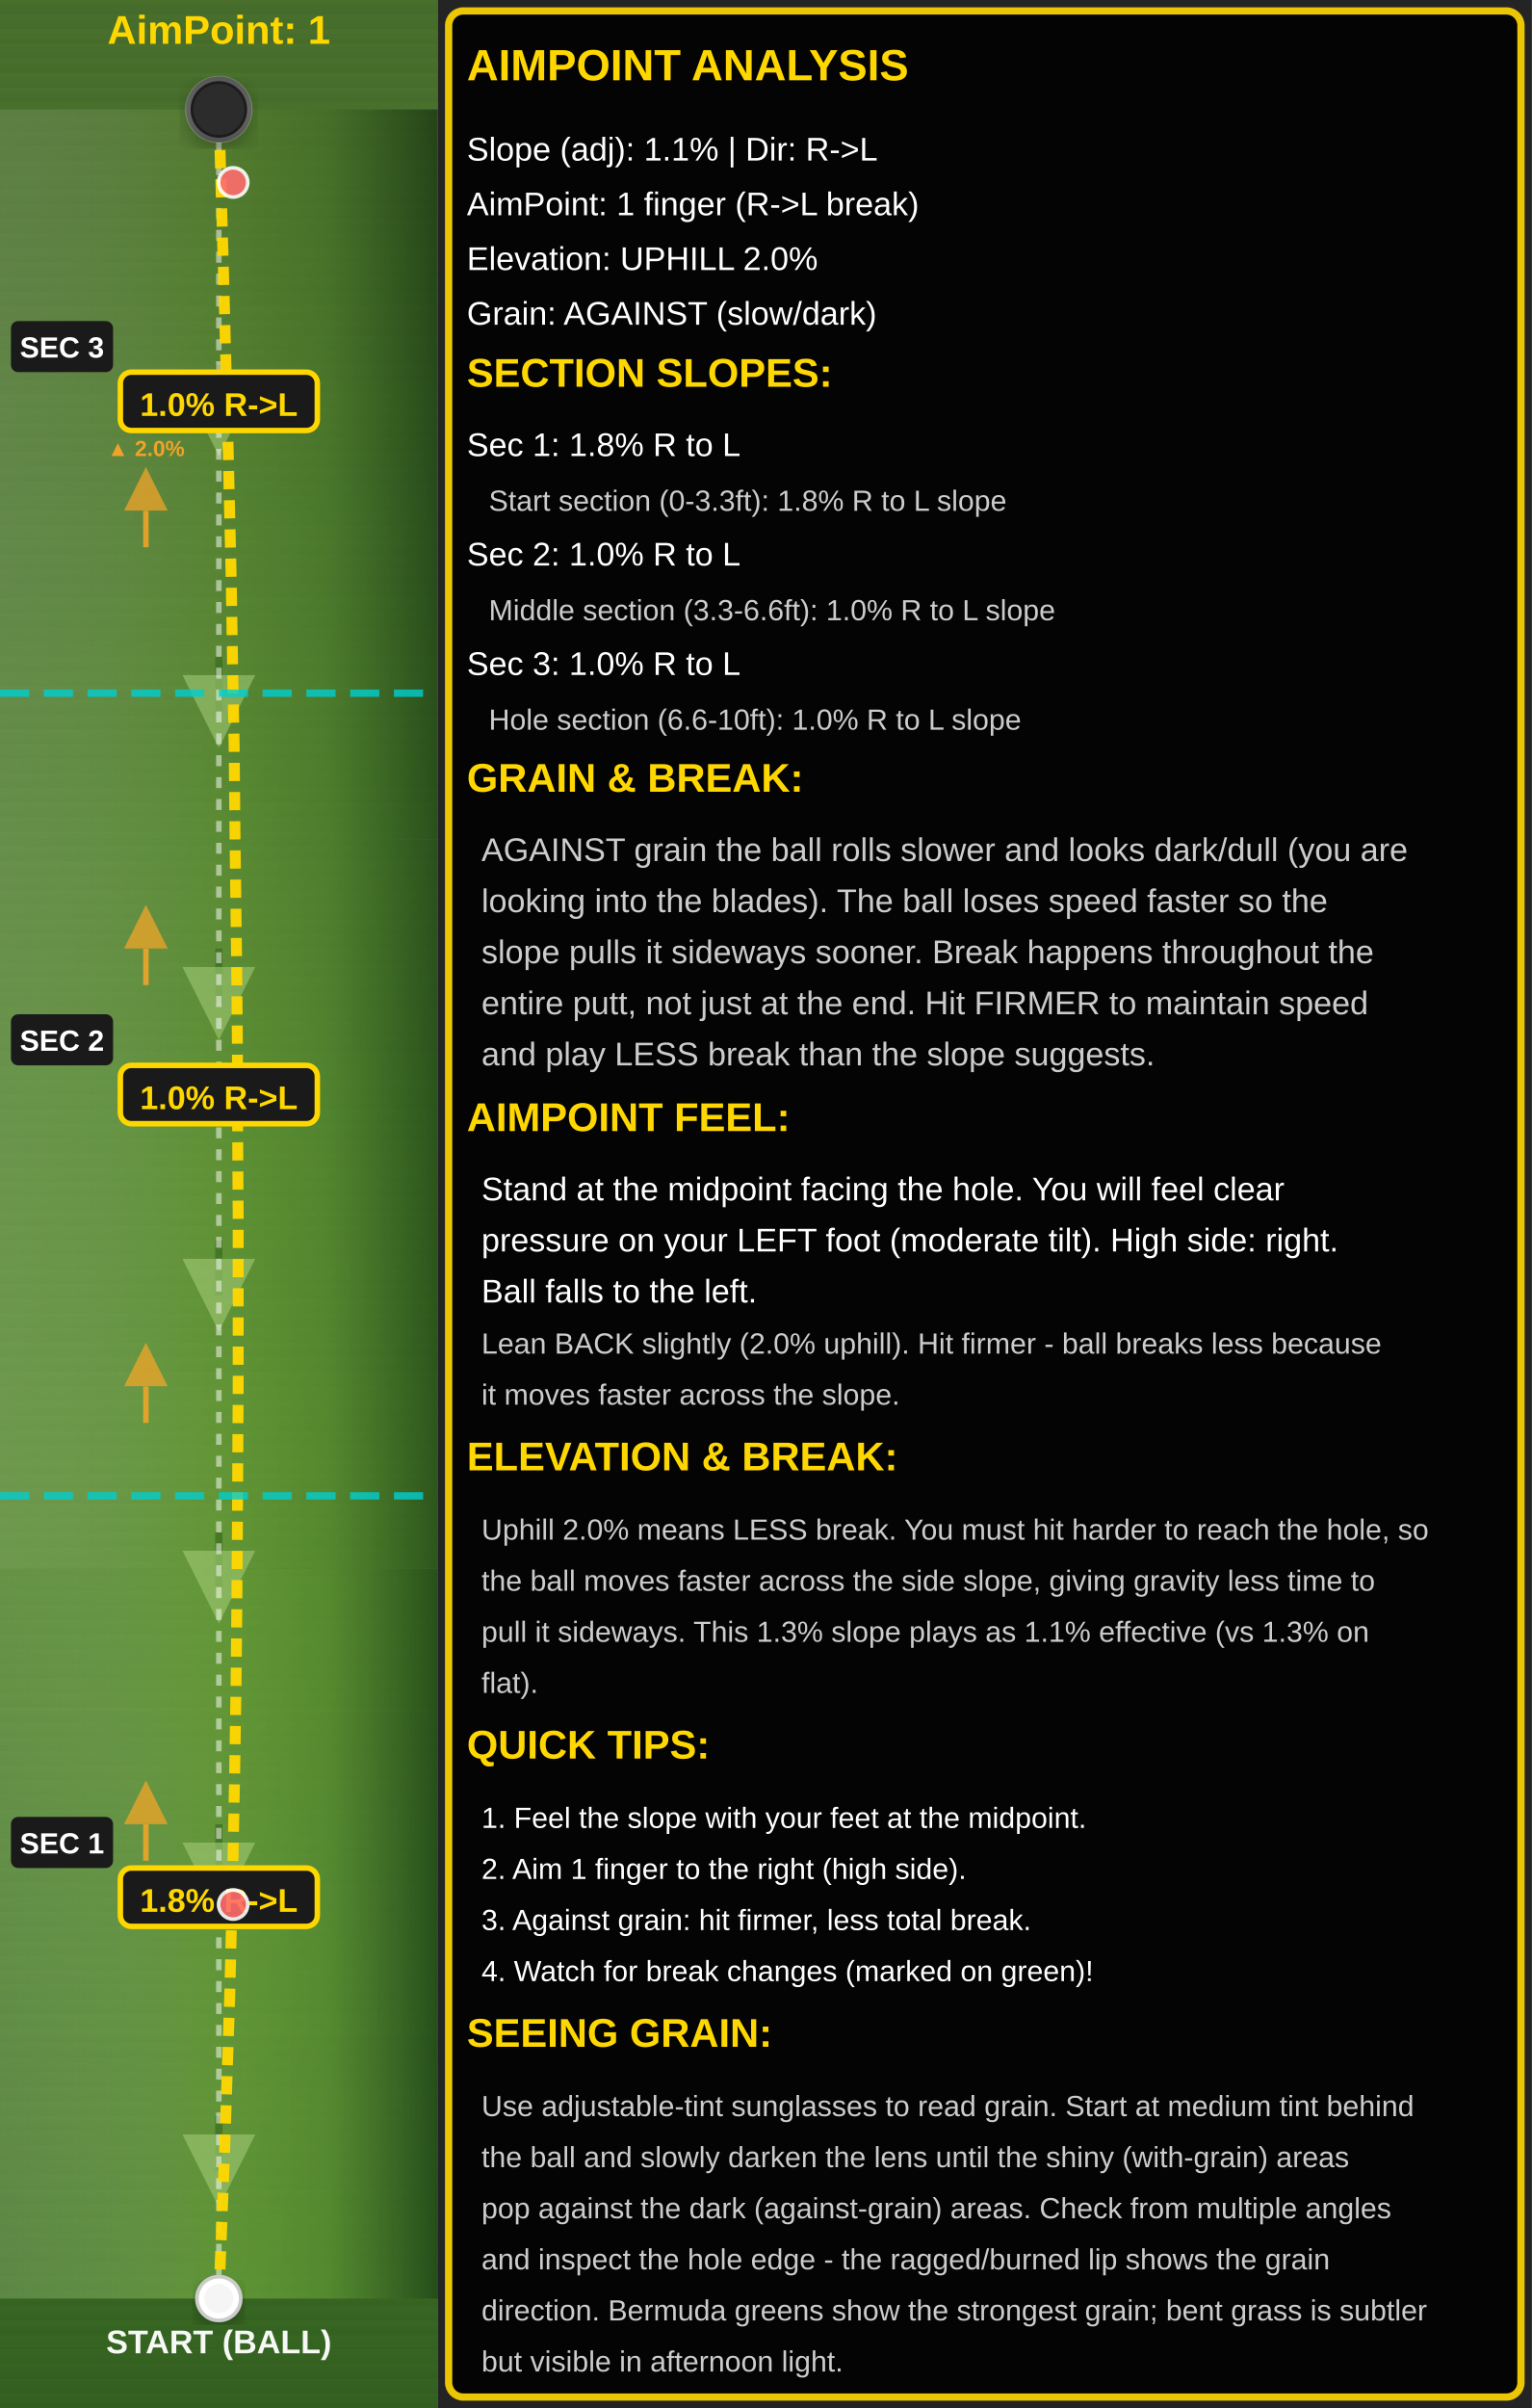
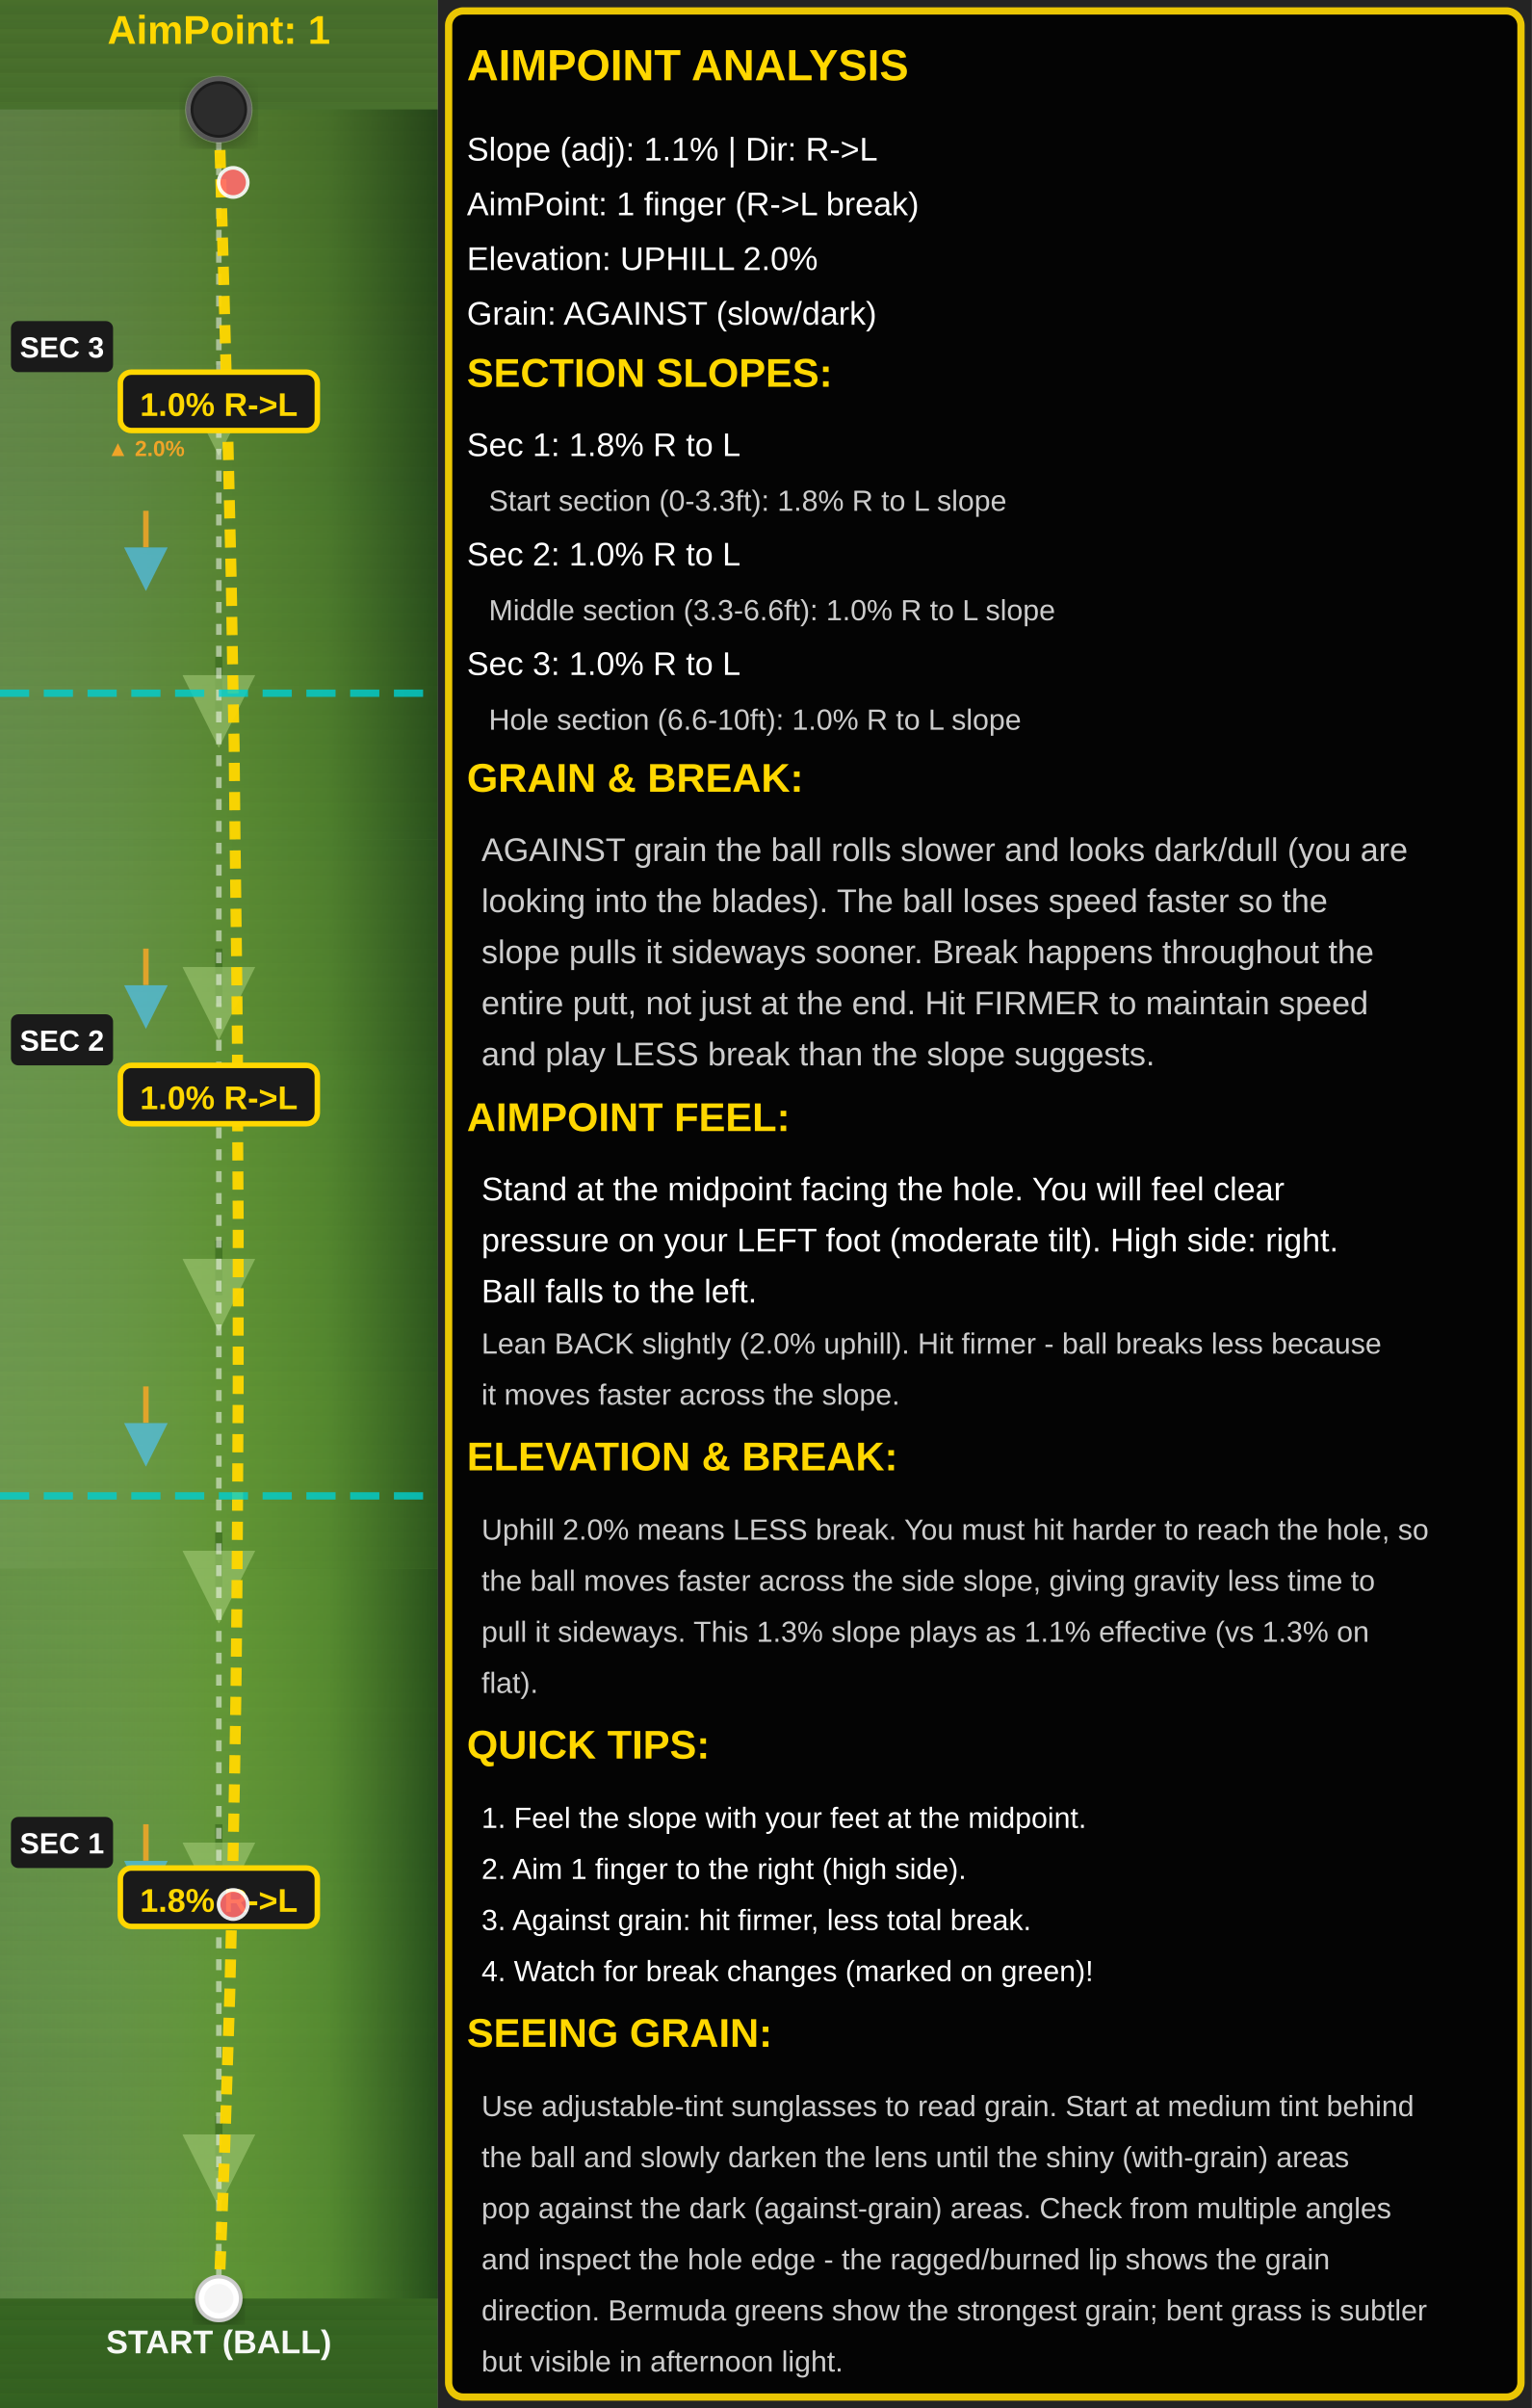
<svg xmlns="http://www.w3.org/2000/svg" width="420" height="660">
  <defs>
    <linearGradient id="baseGreen" x1="0%" y1="0%" x2="0%" y2="100%">
      <stop offset="0%" style="stop-color:#689F38;stop-opacity:1" />
      <stop offset="50%" style="stop-color:#558B2F;stop-opacity:1" />
      <stop offset="100%" style="stop-color:#4A7C27;stop-opacity:1" />
    </linearGradient>
    <linearGradient id="grainGradient" x1="0%" y1="0%" x2="0%" y2="100%">
      <stop offset="0%" style="stop-color:#0D1F0A;stop-opacity:0.7" />
      <stop offset="30%" style="stop-color:#1B3D14;stop-opacity:0.6" />
      <stop offset="60%" style="stop-color:#2E5A1F;stop-opacity:0.45" />
      <stop offset="100%" style="stop-color:#3E7B2F;stop-opacity:0.3" />
    </linearGradient>
    <linearGradient id="elevationGradient" x1="0%" y1="0%" x2="0%" y2="100%">
      <stop offset="0%" style="stop-color:#AED581;stop-opacity:0.25" />
      <stop offset="50%" style="stop-color:#689F38;stop-opacity:0.54" />
      <stop offset="100%" style="stop-color:#1B3D14;stop-opacity:0.83" />
    </linearGradient>
    <linearGradient id="breakGradientSec1" x1="0%" y1="0%" x2="100%" y2="0%">
      <stop offset="0%" style="stop-color:#C5E1A5;stop-opacity:0.326" />
      <stop offset="25%" style="stop-color:#AED581;stop-opacity:0.427" />
      <stop offset="50%" style="stop-color:#8BC34A;stop-opacity:0.579" />
      <stop offset="75%" style="stop-color:#689F38;stop-opacity:0.706" />
      <stop offset="100%" style="stop-color:#1B3D14;stop-opacity:0.832" />
    </linearGradient>
    <linearGradient id="breakGradientSec2" x1="0%" y1="0%" x2="100%" y2="0%">
      <stop offset="0%" style="stop-color:#C5E1A5;stop-opacity:0.41" />
      <stop offset="25%" style="stop-color:#AED581;stop-opacity:0.472" />
      <stop offset="50%" style="stop-color:#8BC34A;stop-opacity:0.565" />
      <stop offset="75%" style="stop-color:#689F38;stop-opacity:0.642" />
      <stop offset="100%" style="stop-color:#1B3D14;stop-opacity:0.72" />
    </linearGradient>
    <linearGradient id="breakGradientSec3" x1="0%" y1="0%" x2="100%" y2="0%">
      <stop offset="0%" style="stop-color:#C5E1A5;stop-opacity:0.41" />
      <stop offset="25%" style="stop-color:#AED581;stop-opacity:0.472" />
      <stop offset="50%" style="stop-color:#8BC34A;stop-opacity:0.565" />
      <stop offset="75%" style="stop-color:#689F38;stop-opacity:0.642" />
      <stop offset="100%" style="stop-color:#1B3D14;stop-opacity:0.72" />
    </linearGradient>
    <linearGradient id="holeGrainGradient" x1="50%" y1="0%" x2="50%" y2="100%">
      <stop offset="0%" style="stop-color:#999999;stop-opacity:0.6" />
      <stop offset="50%" style="stop-color:#CCCCCC;stop-opacity:0.5" />
      <stop offset="100%" style="stop-color:#FFFFFF;stop-opacity:0.3" />
    </linearGradient>
    <filter id="shadow">
      <feDropShadow dx="0" dy="2" stdDeviation="3" flood-opacity="0.3" />
    </filter>
    <marker id="arrowhead-grain" markerWidth="10" markerHeight="10" refX="5" refY="5" orient="auto">
      <polygon points="0,0 10,5 0,10" fill="#AED581" opacity="0.7" />
    </marker>
    <marker id="arrowhead-elev-up" markerWidth="8" markerHeight="8" refX="4" refY="8" orient="0">
      <polygon points="4,0 8,8 0,8" fill="#FFA726" opacity="0.85" />
    </marker>
    <marker id="arrowhead-elev-down" markerWidth="8" markerHeight="8" refX="4" refY="0" orient="0">
      <polygon points="0,0 8,0 4,8" fill="#4FC3F7" opacity="0.85" />
    </marker>
    <pattern id="grassTexture" x="0" y="0" width="4" height="4" patternUnits="userSpaceOnUse">
      <rect width="4" height="4" fill="url(#baseGreen)" opacity="0.95" />
      <line x1="0" y1="2" x2="4" y2="2" stroke="#5A9B3F" stroke-width="0.5" opacity="0.3" />
    </pattern>
  </defs>
  <rect width="120" height="660" fill="url(#baseGreen)" />
  <rect width="120" height="660" fill="url(#grassTexture)" opacity="0.3" />
  <rect width="120" height="660" fill="url(#elevationGradient)" opacity="0.7" />
  <rect x="0" y="430.0" width="120" height="200.0" fill="url(#breakGradientSec1)" opacity="1.0" />
  <rect x="0" y="230.0" width="120" height="200.0" fill="url(#breakGradientSec2)" opacity="1.0" />
  <rect x="0" y="30" width="120" height="200.0" fill="url(#breakGradientSec3)" opacity="1.0" />
  <rect width="120" height="660" fill="url(#grainGradient)" opacity="0.6" />
  <line x1="60.0" y1="100" x2="60.0" y2="115" stroke="#3A6B1F" stroke-width="2" opacity="0.7" marker-end="url(#arrowhead-grain)" />
  <line x1="60.0" y1="180" x2="60.0" y2="195" stroke="#3A6B1F" stroke-width="2" opacity="0.7" marker-end="url(#arrowhead-grain)" />
  <line x1="60.0" y1="260" x2="60.0" y2="275" stroke="#3A6B1F" stroke-width="2" opacity="0.7" marker-end="url(#arrowhead-grain)" />
  <line x1="60.0" y1="340" x2="60.0" y2="355" stroke="#3A6B1F" stroke-width="2" opacity="0.7" marker-end="url(#arrowhead-grain)" />
  <line x1="60.0" y1="420" x2="60.0" y2="435" stroke="#3A6B1F" stroke-width="2" opacity="0.7" marker-end="url(#arrowhead-grain)" />
  <line x1="60.0" y1="500" x2="60.0" y2="515" stroke="#3A6B1F" stroke-width="2" opacity="0.7" marker-end="url(#arrowhead-grain)" />
  <line x1="60.0" y1="580" x2="60.0" y2="595" stroke="#3A6B1F" stroke-width="2" opacity="0.7" marker-end="url(#arrowhead-grain)" />
-   <line x1="40.0" y1="150" x2="40.0" y2="140" stroke="#FFA726" stroke-width="1.5" opacity="0.80" marker-end="url(#arrowhead-elev-up)" />
-   <line x1="40.0" y1="270" x2="40.0" y2="260" stroke="#FFA726" stroke-width="1.5" opacity="0.80" marker-end="url(#arrowhead-elev-up)" />
-   <line x1="40.0" y1="390" x2="40.0" y2="380" stroke="#FFA726" stroke-width="1.5" opacity="0.80" marker-end="url(#arrowhead-elev-up)" />
-   <line x1="40.0" y1="510" x2="40.0" y2="500" stroke="#FFA726" stroke-width="1.5" opacity="0.80" marker-end="url(#arrowhead-elev-up)" />
+   <line x1="40.0" y1="140" x2="40.0" y2="150" stroke="#FFA726" stroke-width="1.5" opacity="0.80" marker-end="url(#arrowhead-elev-down)" />
+   <line x1="40.0" y1="260" x2="40.0" y2="270" stroke="#FFA726" stroke-width="1.5" opacity="0.80" marker-end="url(#arrowhead-elev-down)" />
+   <line x1="40.0" y1="380" x2="40.0" y2="390" stroke="#FFA726" stroke-width="1.5" opacity="0.80" marker-end="url(#arrowhead-elev-down)" />
+   <line x1="40.0" y1="500" x2="40.0" y2="510" stroke="#FFA726" stroke-width="1.5" opacity="0.80" marker-end="url(#arrowhead-elev-down)" />
  <text x="40.0" y="125" font-family="Arial, sans-serif" font-size="6" fill="#FFA726" text-anchor="middle" font-weight="bold" opacity="0.9">▲ 2.0%</text>
  <line x1="60.0" y1="630" x2="60.0" y2="30.0" stroke="#FFFFFF" stroke-width="1.5" stroke-dasharray="3,3" opacity="0.5" />
  <path d="M 60.0 630.0 C 60.5 617.5, 61.0 604.6, 61.5 592.0 C 62.0 577.0, 62.5 561.5, 63.0 546.5 C 63.3 533.9, 63.6 521.0, 63.9 508.5 C 64.2 493.4, 64.5 477.9, 64.7 462.9 C 64.9 447.9, 65.0 432.4, 65.1 417.3 C 65.2 404.8, 65.2 391.9, 65.3 379.4 C 65.3 364.3, 65.3 348.8, 65.3 333.8 C 65.2 318.8, 65.1 303.3, 65.1 288.2 C 65.0 275.7, 64.9 262.8, 64.7 250.3 C 64.5 235.2, 64.3 219.7, 64.2 204.7 C 63.9 189.6, 63.6 174.2, 63.4 159.1 C 63.1 146.6, 62.8 133.7, 62.5 121.1 C 62.1 106.1, 61.7 90.6, 61.3 75.6 C 60.9 60.5, 60.4 45.0, 60.0 30.0" stroke="#FFD700" stroke-width="3" fill="none" stroke-dasharray="5,3" opacity="0.95" />
  <line x1="0" y1="410.0" x2="120" y2="410.0" stroke="#00CED1" stroke-width="2" opacity="0.8" stroke-dasharray="8,4" />
  <line x1="0" y1="190.0" x2="120" y2="190.0" stroke="#00CED1" stroke-width="2" opacity="0.8" stroke-dasharray="8,4" />
  <rect x="3" y="498.0" width="28" height="14" fill="#1A1A1A" rx="2" />
  <text x="17" y="508.0" font-family="Arial, sans-serif" font-size="8" fill="#FFFFFF" text-anchor="middle" font-weight="bold">SEC 1</text>
  <rect x="33.0" y="512.0" width="54" height="16" fill="#1A1A1A" rx="3" stroke="#FFD700" stroke-width="1.5" />
  <text x="60.0" y="524.0" font-family="Arial, sans-serif" font-size="9" fill="#FFD700" text-anchor="middle" font-weight="bold">1.8% R-&gt;L</text>
  <rect x="3" y="278.0" width="28" height="14" fill="#1A1A1A" rx="2" />
  <text x="17" y="288.0" font-family="Arial, sans-serif" font-size="8" fill="#FFFFFF" text-anchor="middle" font-weight="bold">SEC 2</text>
  <rect x="33.0" y="292.0" width="54" height="16" fill="#1A1A1A" rx="3" stroke="#FFD700" stroke-width="1.5" />
  <text x="60.0" y="304.0" font-family="Arial, sans-serif" font-size="9" fill="#FFD700" text-anchor="middle" font-weight="bold">1.0% R-&gt;L</text>
  <rect x="3" y="88.0" width="28" height="14" fill="#1A1A1A" rx="2" />
  <text x="17" y="98.0" font-family="Arial, sans-serif" font-size="8" fill="#FFFFFF" text-anchor="middle" font-weight="bold">SEC 3</text>
  <rect x="33.0" y="102.0" width="54" height="16" fill="#1A1A1A" rx="3" stroke="#FFD700" stroke-width="1.5" />
  <text x="60.0" y="114.0" font-family="Arial, sans-serif" font-size="9" fill="#FFD700" text-anchor="middle" font-weight="bold">1.0% R-&gt;L</text>
  <circle cx="63.927" cy="522" r="4" fill="#FF6B6B" opacity="0.9" stroke="#FFFFFF" stroke-width="1" />
  <circle cx="63.927" cy="50" r="4" fill="#FF6B6B" opacity="0.9" stroke="#FFFFFF" stroke-width="1" />
  <text x="60.0" y="12" font-family="Arial, sans-serif" font-size="11" fill="#FFD700" text-anchor="middle" font-weight="bold">AimPoint: 1</text>
  <circle cx="60.0" cy="30.0" r="9" fill="#1A1A1A" filter="url(#shadow)" />
  <circle cx="60.0" cy="30.0" r="7" fill="#2C2C2C" />
  <circle cx="60.0" cy="30.0" r="8.5" fill="none" stroke="url(#holeGrainGradient)" stroke-width="1.5" opacity="0.8" />
  <circle cx="60.0" cy="630" r="6" fill="#FFFFFF" stroke="#CCCCCC" stroke-width="1" filter="url(#shadow)" />
  <circle cx="60.0" cy="630" r="4" fill="#F5F5F5" />
  <text x="60.0" y="645" font-family="Arial, sans-serif" font-size="9" fill="#FFFFFF" text-anchor="middle" font-weight="bold" opacity="0.95">START (BALL)</text>
  <rect x="120" y="0" width="300" height="660" fill="#1A1A1A" opacity="0.95" />
  <rect x="123" y="3" width="294" height="654" fill="#000000" opacity="0.9" rx="4" stroke="#FFD700" stroke-width="2" />
  <text x="128" y="22" font-family="Arial, sans-serif" font-size="12" fill="#FFD700" font-weight="bold">AIMPOINT ANALYSIS</text>
  <text x="128" y="44" font-family="Arial, sans-serif" font-size="9" fill="#FFFFFF">Slope (adj): 1.1%  |  Dir: R-&gt;L</text>
  <text x="128" y="59" font-family="Arial, sans-serif" font-size="9" fill="#FFFFFF">AimPoint: 1 finger (R-&gt;L break)</text>
  <text x="128" y="74" font-family="Arial, sans-serif" font-size="9" fill="#FFFFFF">Elevation: UPHILL 2.0%</text>
  <text x="128" y="89" font-family="Arial, sans-serif" font-size="9" fill="#FFFFFF">Grain: AGAINST (slow/dark)</text>
  <text x="128" y="106" font-family="Arial, sans-serif" font-size="11" fill="#FFD700" font-weight="bold">SECTION SLOPES:</text>
  <text x="128" y="125" font-family="Arial, sans-serif" font-size="9" fill="#FFFFFF">Sec 1: 1.8% R to L</text>
  <text x="134" y="140" font-family="Arial, sans-serif" font-size="8" fill="#CCCCCC">Start section (0-3.3ft): 1.8% R to L slope</text>
  <text x="128" y="155" font-family="Arial, sans-serif" font-size="9" fill="#FFFFFF">Sec 2: 1.0% R to L</text>
  <text x="134" y="170" font-family="Arial, sans-serif" font-size="8" fill="#CCCCCC">Middle section (3.3-6.6ft): 1.0% R to L slope</text>
  <text x="128" y="185" font-family="Arial, sans-serif" font-size="9" fill="#FFFFFF">Sec 3: 1.0% R to L</text>
  <text x="134" y="200" font-family="Arial, sans-serif" font-size="8" fill="#CCCCCC">Hole section (6.6-10ft): 1.0% R to L slope</text>
  <text x="128" y="217" font-family="Arial, sans-serif" font-size="11" fill="#FFD700" font-weight="bold">GRAIN &amp; BREAK:</text>
  <text x="132" y="236" font-family="Arial, sans-serif" font-size="9" fill="#CCCCCC">AGAINST grain the ball rolls slower and looks dark/dull (you are</text>
  <text x="132" y="250" font-family="Arial, sans-serif" font-size="9" fill="#CCCCCC">looking into the blades). The ball loses speed faster so the</text>
  <text x="132" y="264" font-family="Arial, sans-serif" font-size="9" fill="#CCCCCC">slope pulls it sideways sooner. Break happens throughout the</text>
  <text x="132" y="278" font-family="Arial, sans-serif" font-size="9" fill="#CCCCCC">entire putt, not just at the end. Hit FIRMER to maintain speed</text>
  <text x="132" y="292" font-family="Arial, sans-serif" font-size="9" fill="#CCCCCC">and play LESS break than the slope suggests.</text>
  <text x="128" y="310" font-family="Arial, sans-serif" font-size="11" fill="#FFD700" font-weight="bold">AIMPOINT FEEL:</text>
  <text x="132" y="329" font-family="Arial, sans-serif" font-size="9" fill="#FFFFFF">Stand at the midpoint facing the hole. You will feel clear</text>
  <text x="132" y="343" font-family="Arial, sans-serif" font-size="9" fill="#FFFFFF">pressure on your LEFT foot (moderate tilt). High side: right.</text>
  <text x="132" y="357" font-family="Arial, sans-serif" font-size="9" fill="#FFFFFF">Ball falls to the left.</text>
  <text x="132" y="371" font-family="Arial, sans-serif" font-size="8" fill="#CCCCCC">Lean BACK slightly (2.0% uphill). Hit firmer - ball breaks less because</text>
  <text x="132" y="385" font-family="Arial, sans-serif" font-size="8" fill="#CCCCCC">it moves faster across the slope.</text>
  <text x="128" y="403" font-family="Arial, sans-serif" font-size="11" fill="#FFD700" font-weight="bold">ELEVATION &amp; BREAK:</text>
  <text x="132" y="422" font-family="Arial, sans-serif" font-size="8" fill="#CCCCCC">Uphill 2.0% means LESS break. You must hit harder to reach the hole, so</text>
  <text x="132" y="436" font-family="Arial, sans-serif" font-size="8" fill="#CCCCCC">the ball moves faster across the side slope, giving gravity less time to</text>
  <text x="132" y="450" font-family="Arial, sans-serif" font-size="8" fill="#CCCCCC">pull it sideways. This 1.3% slope plays as 1.1% effective (vs 1.3% on</text>
  <text x="132" y="464" font-family="Arial, sans-serif" font-size="8" fill="#CCCCCC">flat).</text>
  <text x="128" y="482" font-family="Arial, sans-serif" font-size="11" fill="#FFD700" font-weight="bold">QUICK TIPS:</text>
  <text x="132" y="501" font-family="Arial, sans-serif" font-size="8" fill="#FFFFFF">1. Feel the slope with your feet at the midpoint.</text>
  <text x="132" y="515" font-family="Arial, sans-serif" font-size="8" fill="#FFFFFF">2. Aim 1 finger to the right (high side).</text>
  <text x="132" y="529" font-family="Arial, sans-serif" font-size="8" fill="#FFFFFF">3. Against grain: hit firmer, less total break.</text>
  <text x="132" y="543" font-family="Arial, sans-serif" font-size="8" fill="#FFFFFF">4. Watch for break changes (marked on green)!</text>
  <text x="128" y="561" font-family="Arial, sans-serif" font-size="11" fill="#FFD700" font-weight="bold">SEEING GRAIN:</text>
  <text x="132" y="580" font-family="Arial, sans-serif" font-size="8" fill="#CCCCCC">Use adjustable-tint sunglasses to read grain. Start at medium tint behind</text>
  <text x="132" y="594" font-family="Arial, sans-serif" font-size="8" fill="#CCCCCC">the ball and slowly darken the lens until the shiny (with-grain) areas</text>
  <text x="132" y="608" font-family="Arial, sans-serif" font-size="8" fill="#CCCCCC">pop against the dark (against-grain) areas. Check from multiple angles</text>
  <text x="132" y="622" font-family="Arial, sans-serif" font-size="8" fill="#CCCCCC">and inspect the hole edge - the ragged/burned lip shows the grain</text>
  <text x="132" y="636" font-family="Arial, sans-serif" font-size="8" fill="#CCCCCC">direction. Bermuda greens show the strongest grain; bent grass is subtler</text>
  <text x="132" y="650" font-family="Arial, sans-serif" font-size="8" fill="#CCCCCC">but visible in afternoon light.</text>
</svg>
